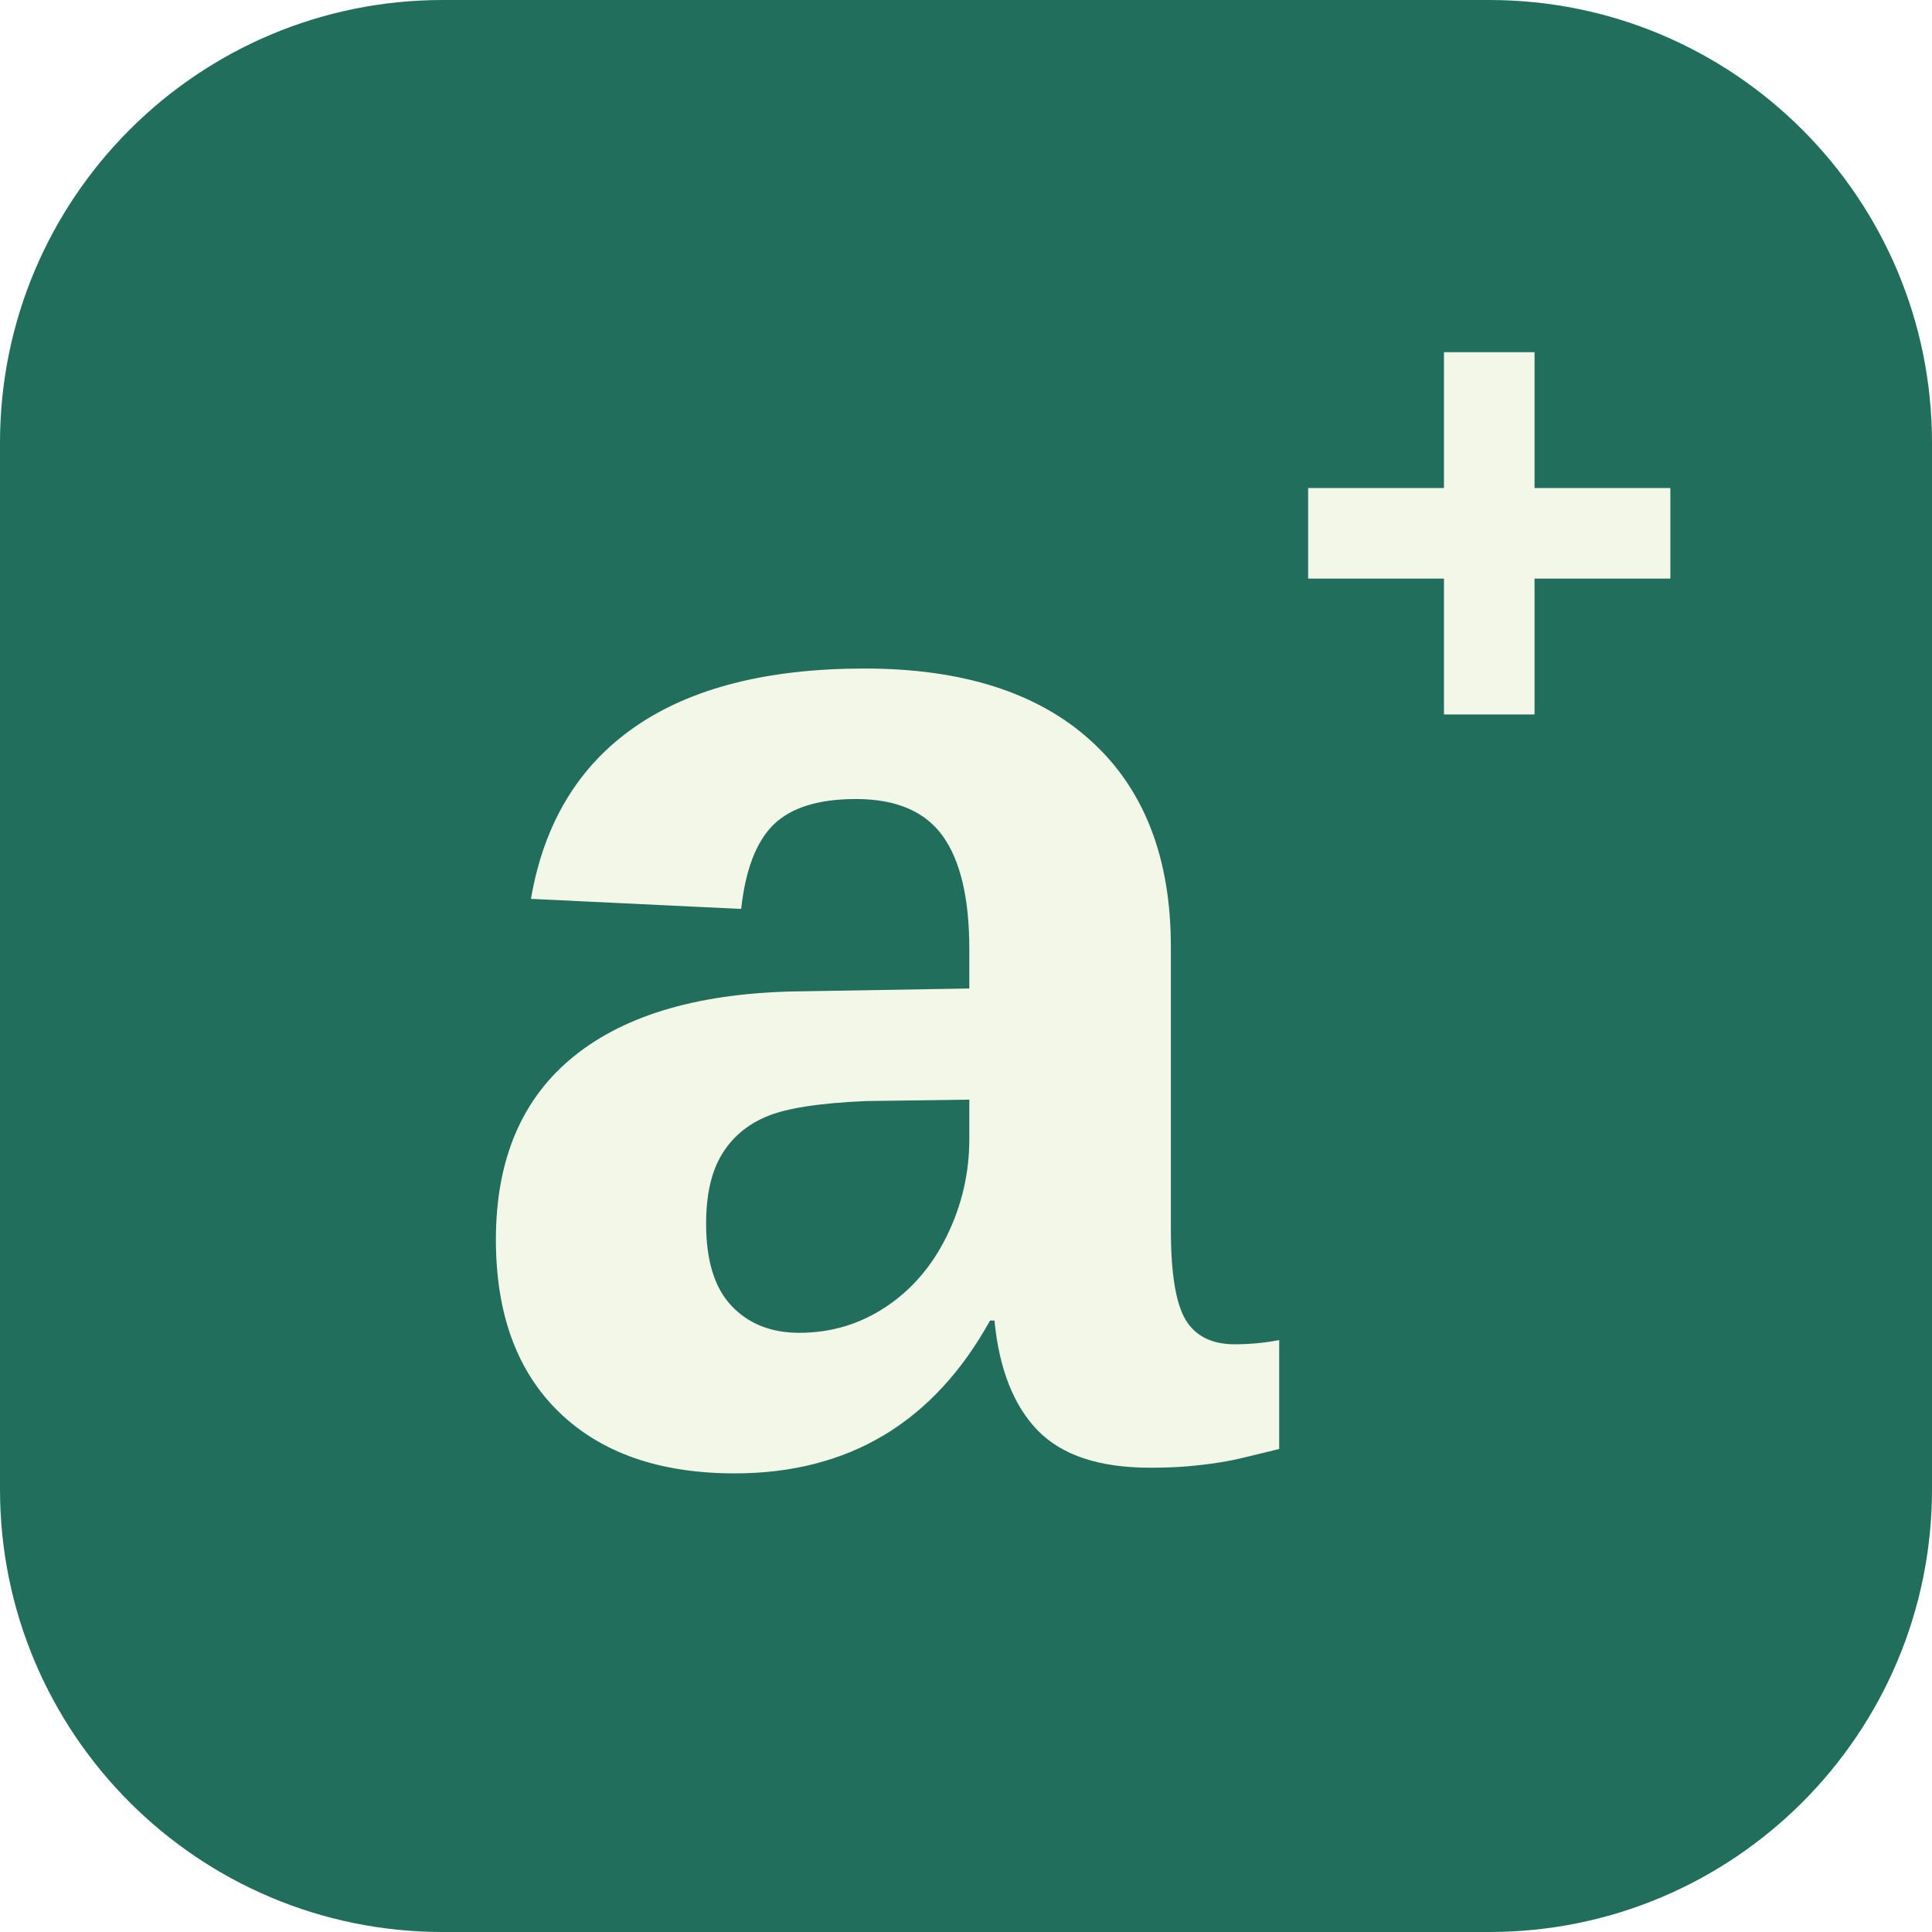
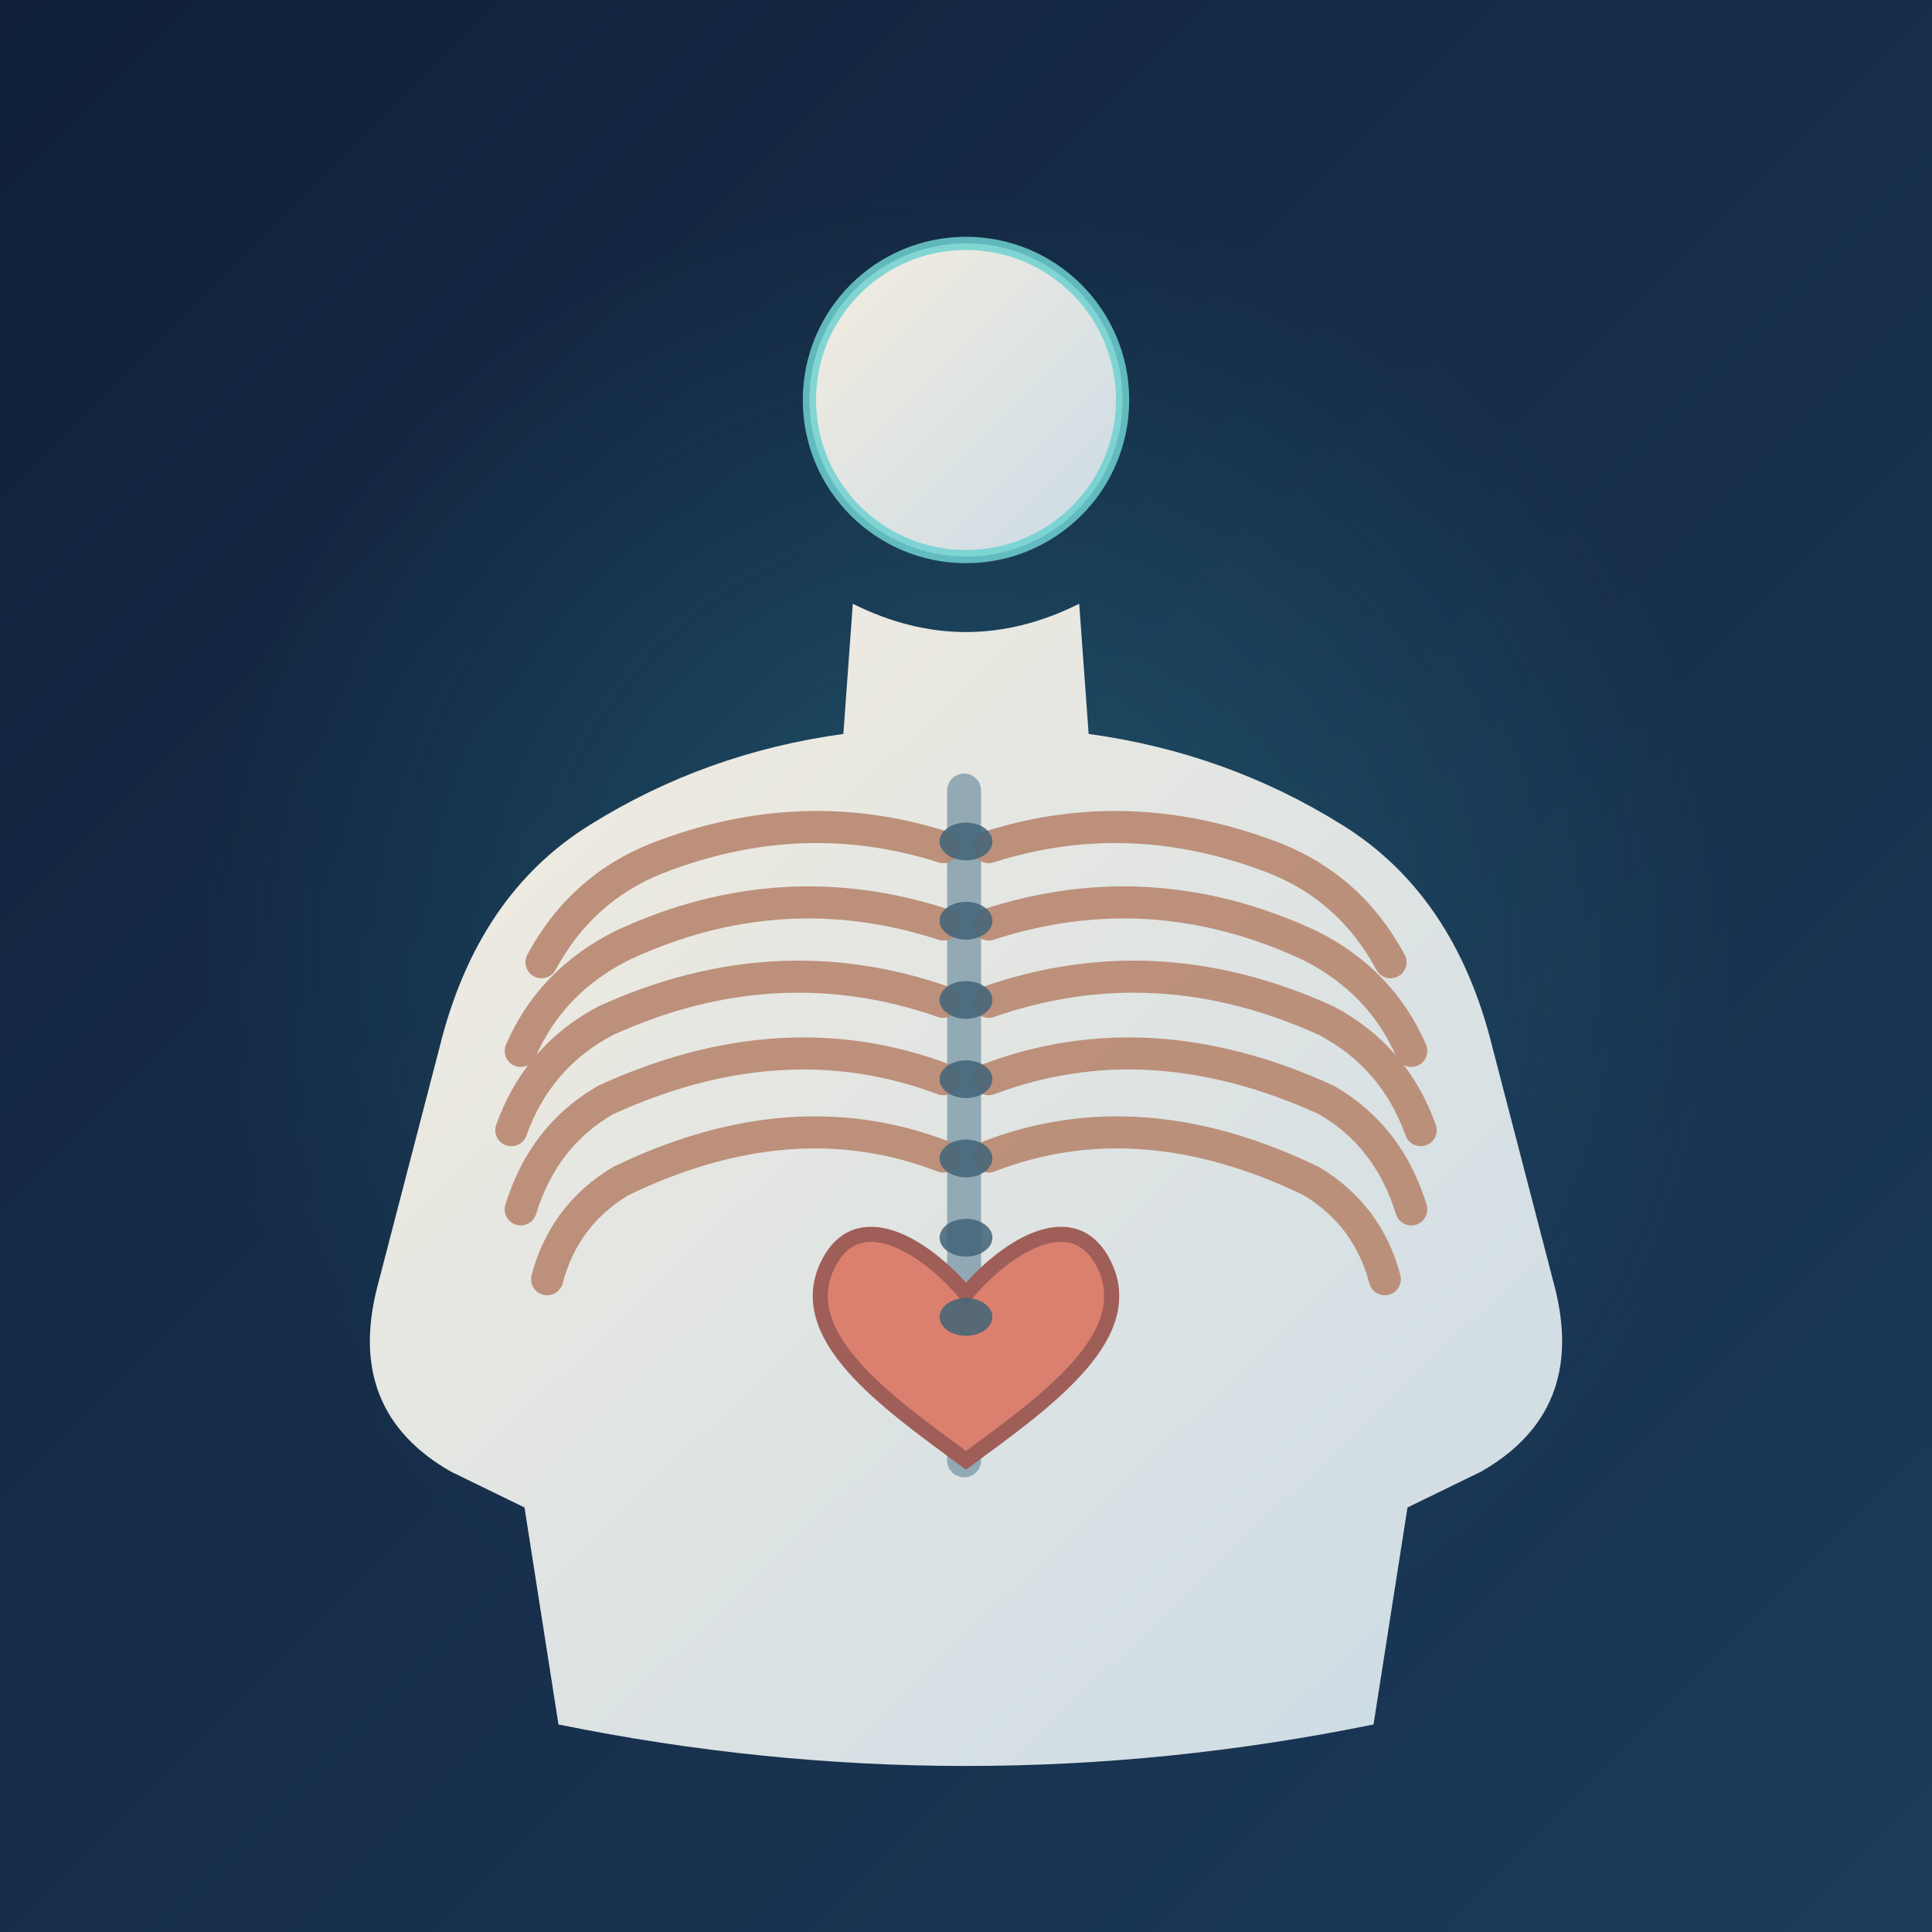
- <svg xmlns="http://www.w3.org/2000/svg" viewBox="0 0 192 192">
-   <rect width="192" height="192" rx="44" fill="#216e5d" />
-   <text x="45" y="145" font-family="Arial,sans-serif" font-weight="bold" font-size="146" fill="#f3f7e8">a</text>
-   <path d="M148 35v36m-18-18h36" stroke="#f3f7e8" stroke-width="9" />
+ <svg xmlns="http://www.w3.org/2000/svg" viewBox="0 0 1024 1024" role="img" aria-label="Anatomi Atlası uygulama simgesi">
+   <defs>
+     <linearGradient id="bg" x1="0" y1="0" x2="1" y2="1">
+       <stop stop-color="#102039" />
+       <stop offset="1" stop-color="#1c3b5b" />
+     </linearGradient>
+     <linearGradient id="body" x1="0" y1="0" x2="1" y2="1">
+       <stop stop-color="#f4ede0" />
+       <stop offset="1" stop-color="#cbdbe5" />
+     </linearGradient>
+     <radialGradient id="glow">
+       <stop stop-color="#3bc2c4" stop-opacity=".25" />
+       <stop offset="1" stop-color="#3bc2c4" stop-opacity="0" />
+     </radialGradient>
+   </defs>
+   <rect width="1024" height="1024" fill="url(#bg)" />
+   <circle cx="512" cy="506" r="408" fill="url(#glow)" />
+   <circle cx="512" cy="212" r="83" fill="url(#body)" />
+   <path d="M452 320 Q512 350 572 320 L577 389 Q650 399 711 437 Q771 474 791 555 L824 682 Q841 748 785 780 L746 799 L728 914 Q512 958 296 914 L278 799 L239 780 Q183 748 200 682 L233 555 Q253 474 313 437 Q374 399 447 389Z" fill="url(#body)" />
+   <path d="M511 419v355" fill="none" stroke="#7e9baa" stroke-width="18" stroke-linecap="round" opacity=".8" />
+   <g fill="none" stroke="#b88972" stroke-width="17" stroke-linecap="round" opacity=".92">
+     <path d="M500 449Q425 425 348 455Q308 471 287 510" />
+     <path d="M500 490Q414 462 330 501Q292 520 276 557" />
+     <path d="M500 531Q411 500 321 541Q285 560 271 599" />
+     <path d="M500 572Q415 540 321 583Q288 602 276 641" />
+     <path d="M500 613Q420 582 329 626Q299 644 290 678" />
+     <path d="M524 449Q599 425 676 455Q716 471 737 510" />
+     <path d="M524 490Q610 462 694 501Q732 520 748 557" />
+     <path d="M524 531Q613 500 703 541Q739 560 753 599" />
+     <path d="M524 572Q609 540 703 583Q736 602 748 641" />
+     <path d="M524 613Q604 582 695 626Q725 644 734 678" />
+   </g>
+   <path d="M512 686c-19-23-55-48-72-18-22 39 30 75 72 106 42-31 94-67 72-106-17-30-53-5-72 18Z" fill="#db806f" stroke="#9f5e58" stroke-width="8" />
+   <g fill="#426578" opacity=".86">
+     <ellipse cx="512" cy="446" rx="14" ry="10" />
+     <ellipse cx="512" cy="488" rx="14" ry="10" />
+     <ellipse cx="512" cy="530" rx="14" ry="10" />
+     <ellipse cx="512" cy="572" rx="14" ry="10" />
+     <ellipse cx="512" cy="614" rx="14" ry="10" />
+     <ellipse cx="512" cy="656" rx="14" ry="10" />
+     <ellipse cx="512" cy="698" rx="14" ry="10" />
+   </g>
+   <circle cx="512" cy="212" r="83" fill="none" stroke="#6ed1d0" stroke-width="7" opacity=".85" />
</svg>
